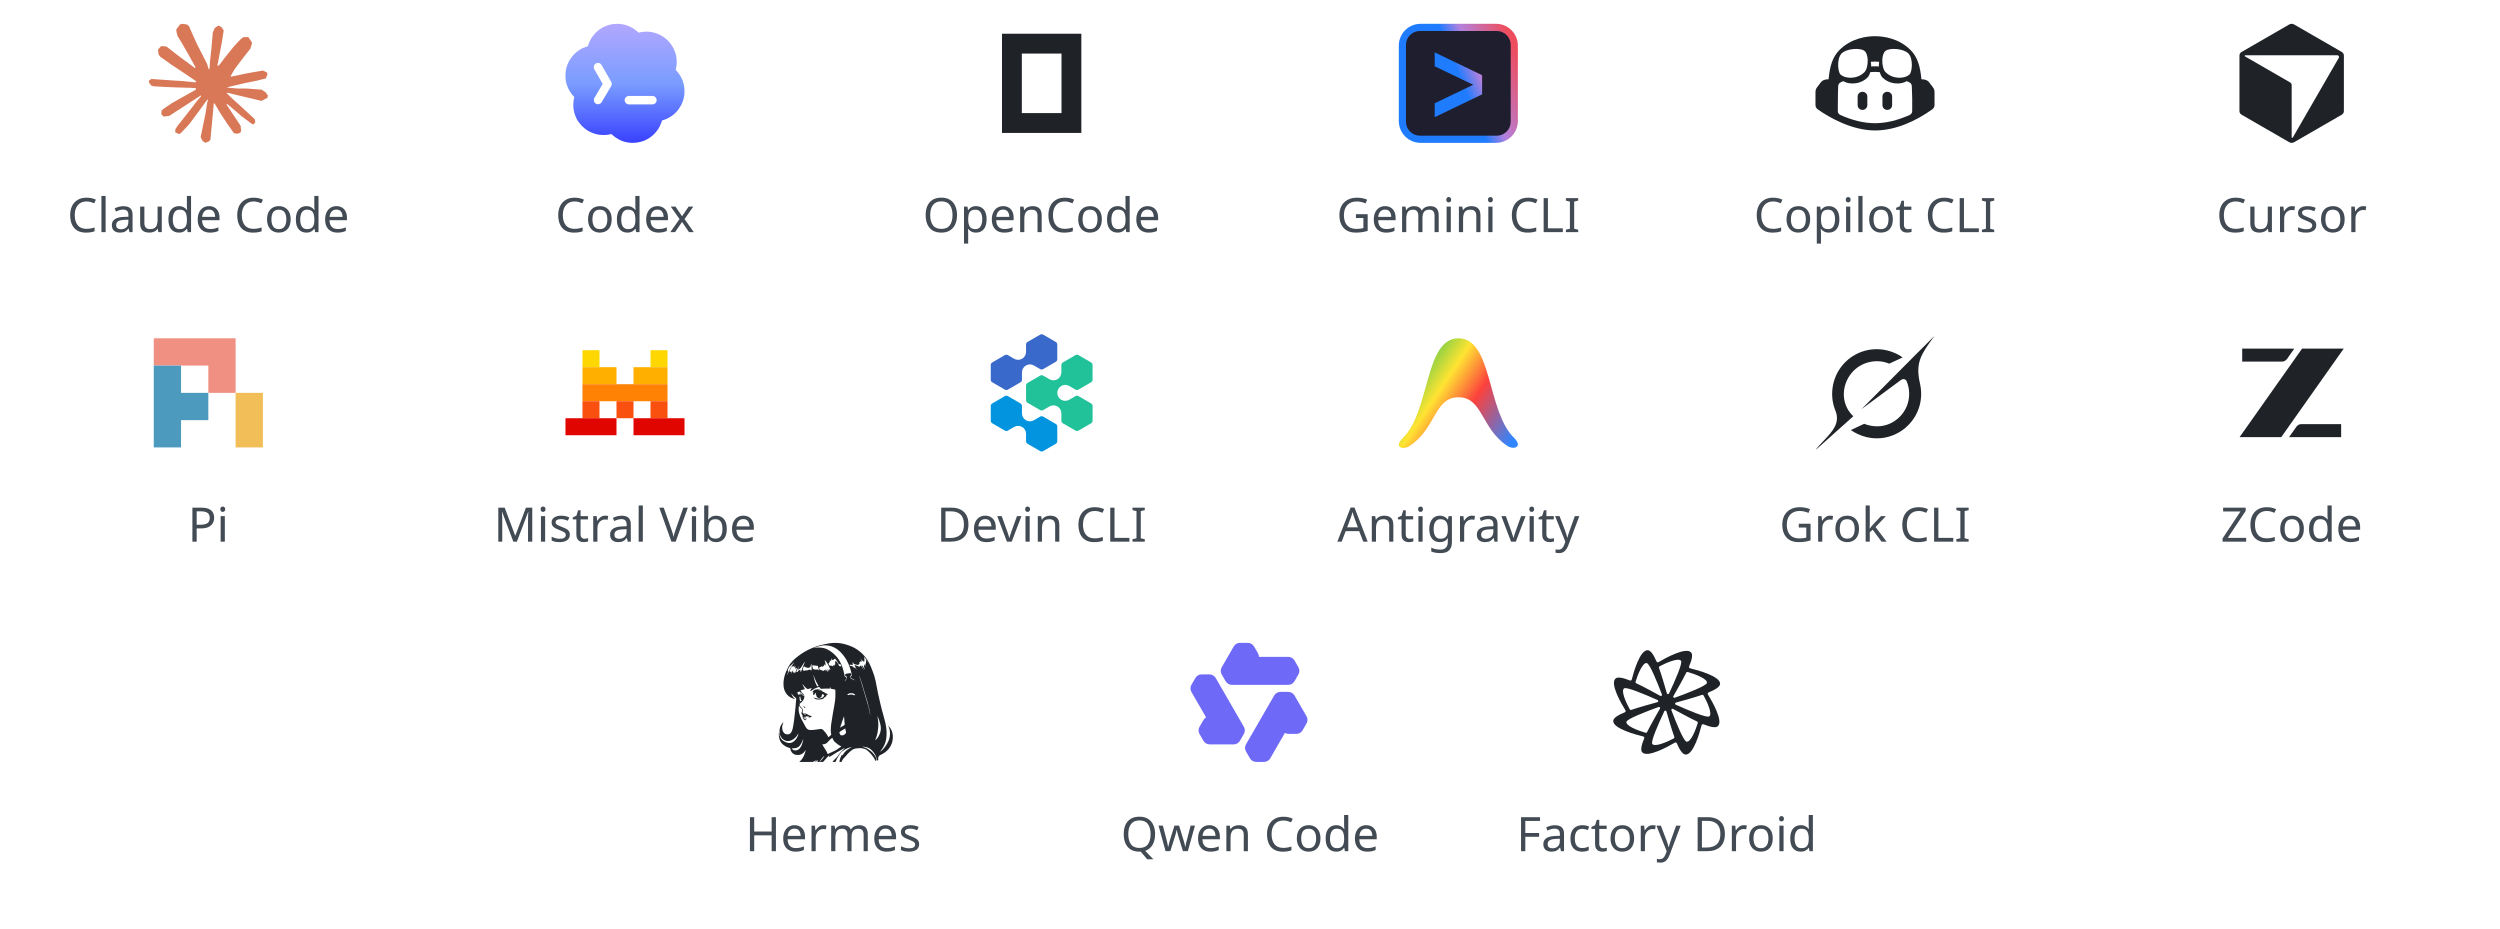
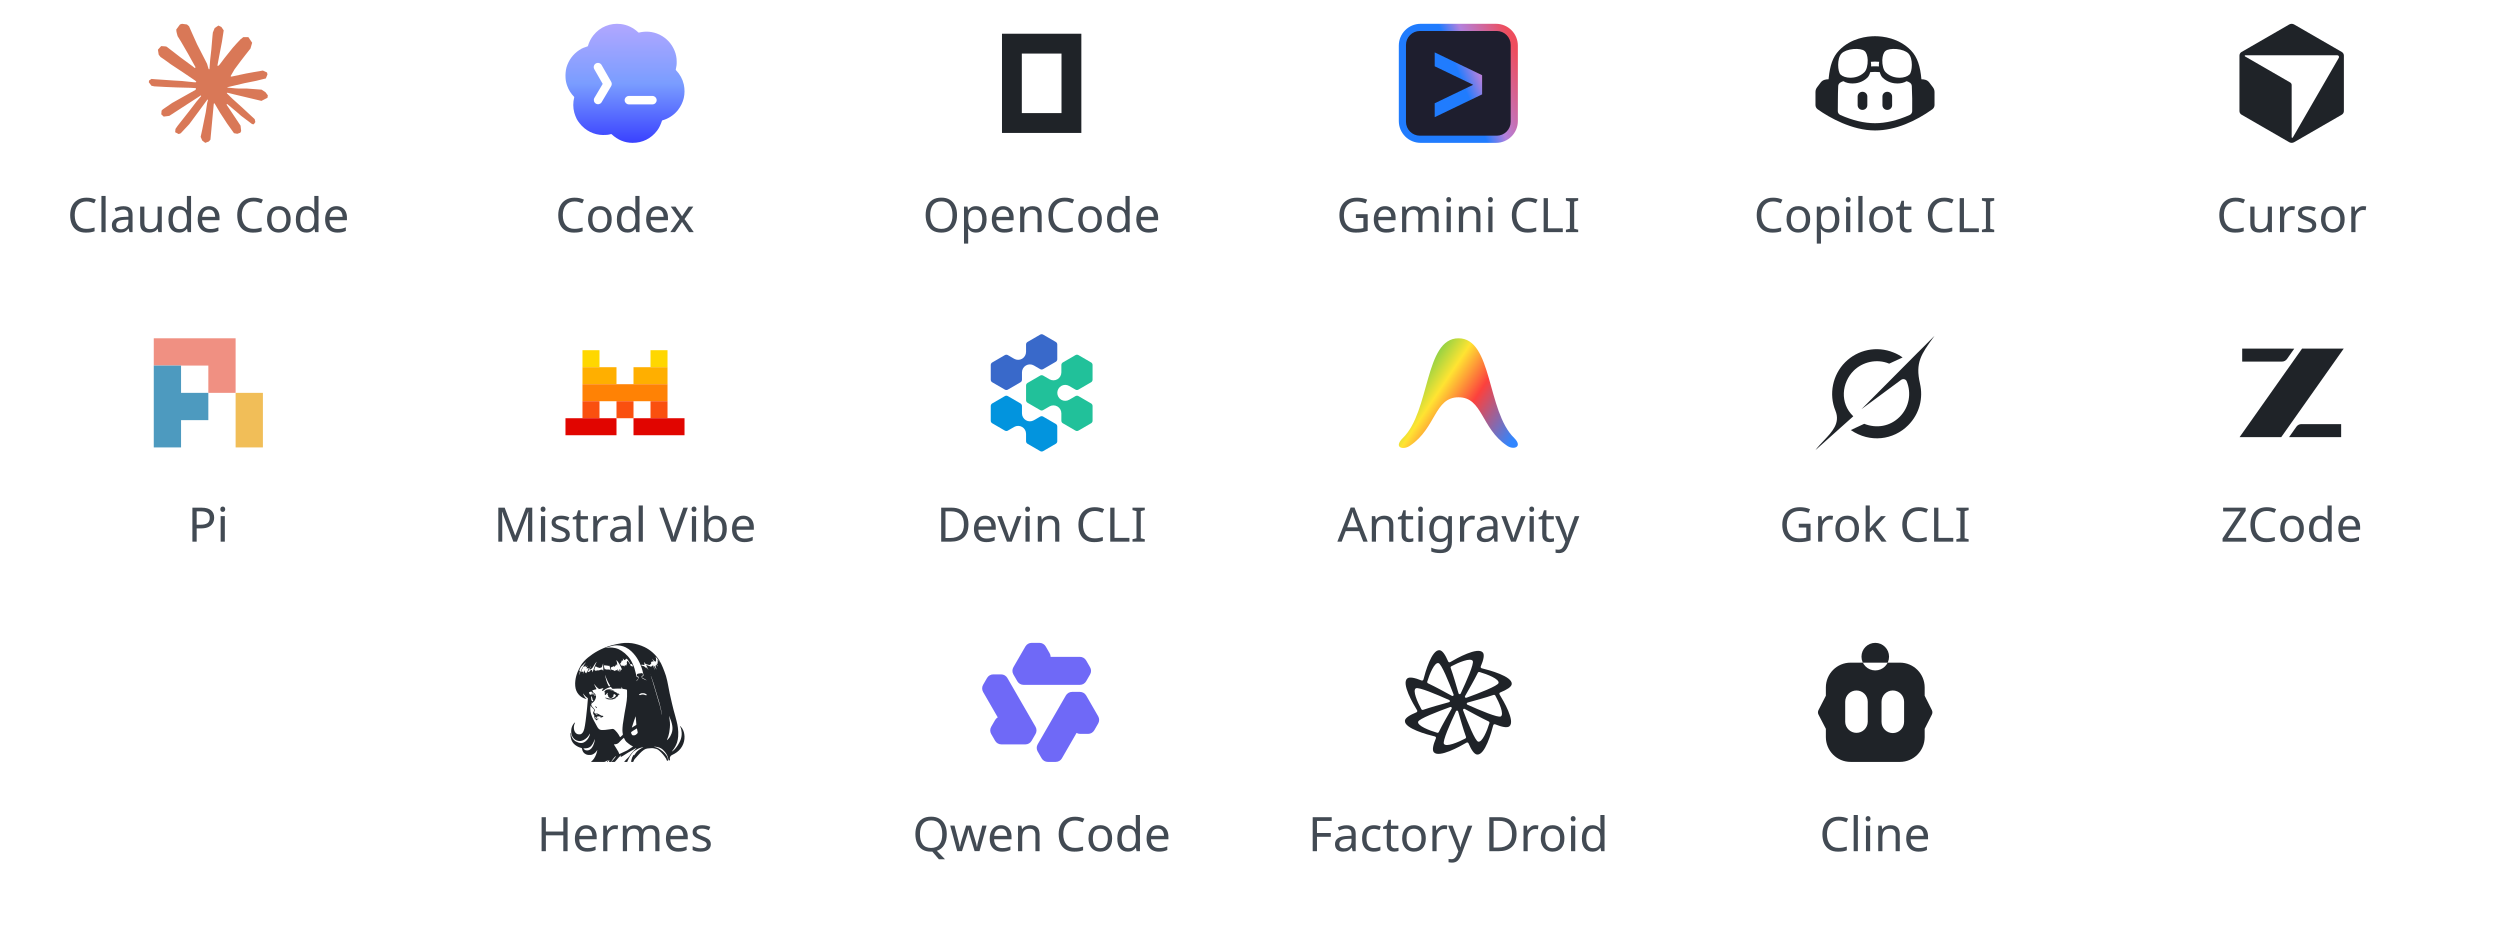
<svg xmlns="http://www.w3.org/2000/svg" width="840" height="312" viewBox="0 0 840 312" role="img">
  <defs>
    <linearGradient id="codex" gradientUnits="userSpaceOnUse" x1="12" x2="12" y1="0" y2="24">
      <stop stop-color="#B1A7FF" />
      <stop offset=".5" stop-color="#7A9DFF" />
      <stop offset="1" stop-color="#3941FF" />
    </linearGradient>
    <linearGradient id="gemini" gradientUnits="userSpaceOnUse" x1="24" x2="0" y1="6.587" y2="16.494">
      <stop stop-color="#EE4D5D" />
      <stop offset=".328" stop-color="#B381DD" />
      <stop offset=".476" stop-color="#207CFE" />
    </linearGradient>
    <linearGradient id="antigravity" gradientUnits="userSpaceOnUse" x1="0" x2="24" y1="4" y2="20">
      <stop stop-color="#00B95C" />
      <stop offset=".38" stop-color="#FFE432" />
      <stop offset=".62" stop-color="#FC413D" />
      <stop offset="1" stop-color="#3186FF" />
    </linearGradient>
  </defs>
  <g transform="translate(50 8) scale(1.66667)">
    <path d="M4.709 15.955l4.72-2.647.08-.23-.08-.128H9.2l-.79-.048-2.698-.073-2.339-.097-2.266-.122-.571-.121L0 11.784l.055-.352.48-.321.686.06 1.52.103 2.278.158 1.652.097 2.449.255h.389l.055-.157-.134-.098-.103-.097-2.358-1.596-2.552-1.688-1.336-.972-.724-.491-.364-.462-.158-1.008.656-.722.881.06.225.061.893.686 1.908 1.476 2.491 1.833.365.304.145-.103.019-.073-.164-.274-1.355-2.446-1.446-2.49-.644-1.032-.17-.619a2.97 2.97 0 01-.104-.729L6.283.134 6.696 0l.996.134.42.364.62 1.414 1.002 2.229 1.555 3.03.456.898.243.832.091.255h.158V9.01l.128-1.706.237-2.095.23-2.695.08-.76.376-.91.747-.492.584.28.48.685-.067.444-.286 1.851-.559 2.903-.364 1.942h.212l.243-.242.985-1.306 1.652-2.064.73-.82.85-.904.547-.431h1.033l.76 1.129-.34 1.166-1.064 1.347-.881 1.142-1.264 1.7-.79 1.36.073.11.188-.02 2.856-.606 1.543-.28 1.841-.315.833.388.091.395-.328.807-1.969.486-2.309.462-3.439.813-.042.03.049.061 1.549.146.662.036h1.622l3.02.225.79.522.474.638-.079.485-1.215.62-1.64-.389-3.829-.91-1.312-.329h-.182v.11l1.093 1.068 2.006 1.81 2.509 2.33.127.578-.322.455-.34-.049-2.205-1.657-.851-.747-1.926-1.62h-.128v.17l.444.649 2.345 3.521.122 1.08-.17.353-.608.213-.668-.122-1.374-1.925-1.415-2.167-1.143-1.943-.14.08-.674 7.254-.316.37-.729.28-.607-.461-.322-.747.322-1.476.389-1.924.315-1.53.286-1.9.17-.632-.012-.042-.14.018-1.434 1.967-2.18 2.945-1.726 1.845-.414.164-.717-.37.067-.662.401-.589 2.388-3.036 1.44-1.882.93-1.086-.006-.158h-.055L4.132 18.56l-1.13.146-.487-.456.061-.746.231-.243 1.908-1.312-.006.006z" fill="#D97857" fill-rule="evenodd" />
  </g>
  <text x="70" y="78" text-anchor="middle" fill="#424A53" font-family="-apple-system, BlinkMacSystemFont, 'Segoe UI', 'Noto Sans', Helvetica, Arial, sans-serif" font-size="16" font-weight="500">Claude Code</text>
  <g transform="translate(190 8) scale(1.66667)">
    <path d="M8.086.457a6.105 6.105 0 013.046-.415c1.333.153 2.521.72 3.564 1.7a.117.117 0 00.107.029c1.408-.346 2.762-.224 4.061.366l.063.03.154.076c1.357.703 2.33 1.77 2.918 3.198.278.679.418 1.388.421 2.126a5.655 5.655 0 01-.18 1.631.167.167 0 00.04.155 5.982 5.982 0 011.578 2.891c.385 1.901-.01 3.615-1.183 5.14l-.182.22a6.063 6.063 0 01-2.934 1.851.162.162 0 00-.108.102c-.255.736-.511 1.364-.987 1.992-1.199 1.582-2.962 2.462-4.948 2.451-1.583-.008-2.986-.587-4.21-1.736a.145.145 0 00-.14-.032c-.518.167-1.04.191-1.604.185a5.924 5.924 0 01-2.595-.622 6.058 6.058 0 01-2.146-1.781c-.203-.269-.404-.522-.551-.821a7.74 7.74 0 01-.495-1.283 6.11 6.11 0 01-.017-3.064.166.166 0 00.008-.074.115.115 0 00-.037-.064 5.958 5.958 0 01-1.38-2.202 5.196 5.196 0 01-.333-1.589 6.915 6.915 0 01.188-2.132c.45-1.484 1.309-2.648 2.577-3.493.282-.188.55-.334.802-.438.286-.12.573-.22.861-.304a.129.129 0 00.087-.087A6.016 6.016 0 015.635 2.31C6.315 1.464 7.132.846 8.086.457zm-.804 7.85a.848.848 0 00-1.473.842l1.694 2.965-1.688 2.848a.849.849 0 001.46.864l1.94-3.272a.849.849 0 00.007-.854l-1.94-3.393zm5.446 6.24a.849.849 0 000 1.695h4.848a.849.849 0 000-1.696h-4.848z" fill="url(#codex)" fill-rule="evenodd" />
  </g>
  <text x="210" y="78" text-anchor="middle" fill="#424A53" font-family="-apple-system, BlinkMacSystemFont, 'Segoe UI', 'Noto Sans', Helvetica, Arial, sans-serif" font-size="16" font-weight="500">Codex</text>
  <g transform="translate(330 8) scale(1.66667)">
    <path d="M16 6H8v12h8V6zm4 16H4V2h16v20z" fill="#1F2328" fill-rule="evenodd" />
  </g>
  <text x="350" y="78" text-anchor="middle" fill="#424A53" font-family="-apple-system, BlinkMacSystemFont, 'Segoe UI', 'Noto Sans', Helvetica, Arial, sans-serif" font-size="16" font-weight="500">OpenCode</text>
  <g transform="translate(470 8) scale(1.66667)">
    <path d="M0 4.391A4.391 4.391 0 014.391 0h15.217A4.391 4.391 0 0124 4.391v15.217A4.391 4.391 0 0119.608 24H4.391A4.391 4.391 0 010 19.608V4.391z" fill="url(#gemini)" fill-rule="evenodd" />
    <path d="M19.74 1.444a2.816 2.816 0 012.816 2.816v15.48a2.816 2.816 0 01-2.816 2.816H4.26a2.816 2.816 0 01-2.816-2.816V4.26A2.816 2.816 0 014.26 1.444h15.48zM7.236 8.564l7.752 3.728-7.752 3.727v2.802l9.557-4.596v-3.866L7.236 5.763v2.801z" fill="#1E1E2E" fill-rule="evenodd" />
  </g>
  <text x="490" y="78" text-anchor="middle" fill="#424A53" font-family="-apple-system, BlinkMacSystemFont, 'Segoe UI', 'Noto Sans', Helvetica, Arial, sans-serif" font-size="16" font-weight="500">Gemini CLI</text>
  <g transform="translate(610 8) scale(1.66667)">
    <path d="M19.245 5.364c1.322 1.36 1.877 3.216 2.11 5.817.622 0 1.2.135 1.592.654l.73.964c.21.278.323.61.323.955v2.62c0 .339-.173.669-.453.868C20.239 19.602 16.157 21.5 12 21.5c-4.6 0-9.205-2.583-11.547-4.258-.28-.2-.452-.53-.453-.868v-2.62c0-.345.113-.679.321-.956l.73-.963c.392-.517.974-.654 1.593-.654l.029-.297c.25-2.446.81-4.213 2.082-5.52 2.461-2.54 5.71-2.851 7.146-2.864h.198c1.436.013 4.685.323 7.146 2.864zm-7.244 4.328c-.284 0-.613.016-.962.05-.123.447-.305.85-.57 1.108-1.05 1.023-2.316 1.18-2.994 1.18-.638 0-1.306-.13-1.851-.464-.516.165-1.012.403-1.044.996a65.882 65.882 0 00-.063 2.884l-.002.48c-.002.563-.005 1.126-.013 1.69.002.326.204.63.51.765 2.482 1.102 4.83 1.657 6.99 1.657 2.156 0 4.504-.555 6.985-1.657a.854.854 0 00.51-.766c.03-1.682.006-3.372-.076-5.053-.031-.596-.528-.83-1.046-.996-.546.333-1.212.464-1.85.464-.677 0-1.942-.157-2.993-1.18-.266-.258-.447-.661-.57-1.108-.32-.032-.64-.049-.96-.05zm-2.525 4.013c.539 0 .976.426.976.95v1.753c0 .525-.437.95-.976.95a.964.964 0 01-.976-.95v-1.752c0-.525.437-.951.976-.951zm5 0c.539 0 .976.426.976.95v1.753c0 .525-.437.95-.976.95a.964.964 0 01-.976-.95v-1.752c0-.525.437-.951.976-.951zM7.635 5.087c-1.05.102-1.935.438-2.385.906-.975 1.037-.765 3.668-.21 4.224.405.394 1.17.657 1.995.657h.09c.649-.013 1.785-.176 2.73-1.11.435-.41.705-1.433.675-2.47-.03-.834-.27-1.52-.63-1.813-.39-.336-1.275-.482-2.265-.394zm6.465.394c-.36.292-.6.98-.63 1.813-.03 1.037.24 2.06.675 2.47.968.957 2.136 1.104 2.776 1.11h.044c.825 0 1.59-.263 1.995-.657.555-.556.765-3.187-.21-4.224-.45-.468-1.335-.804-2.385-.906-.99-.088-1.875.058-2.265.394zM12 7.615c-.24 0-.525.015-.84.044.03.16.045.336.06.526l-.001.159a2.94 2.94 0 01-.014.25c.225-.022.425-.027.612-.028h.366c.187 0 .387.006.612.028-.015-.146-.015-.277-.015-.409.015-.19.03-.365.06-.526a9.29 9.29 0 00-.84-.044z" fill="#1F2328" fill-rule="evenodd" />
  </g>
  <text x="630" y="78" text-anchor="middle" fill="#424A53" font-family="-apple-system, BlinkMacSystemFont, 'Segoe UI', 'Noto Sans', Helvetica, Arial, sans-serif" font-size="16" font-weight="500">Copilot CLI</text>
  <g transform="translate(750 8) scale(1.66667)">
    <path d="M22.106 5.68L12.5.135a.998.998 0 00-.998 0L1.893 5.68a.84.84 0 00-.419.726v11.186c0 .3.16.577.42.727l9.607 5.547a.999.999 0 00.998 0l9.608-5.547a.84.84 0 00.42-.727V6.407a.84.84 0 00-.42-.726zm-.603 1.176L12.228 22.92c-.063.108-.228.064-.228-.061V12.34a.59.59 0 00-.295-.51l-9.11-5.26c-.107-.062-.063-.228.062-.228h18.55c.264 0 .428.286.296.514z" fill="#1F2328" fill-rule="evenodd" />
  </g>
  <text x="770" y="78" text-anchor="middle" fill="#424A53" font-family="-apple-system, BlinkMacSystemFont, 'Segoe UI', 'Noto Sans', Helvetica, Arial, sans-serif" font-size="16" font-weight="500">Cursor</text>
  <g transform="translate(50 112) scale(1.66667)">
    <path d="M1 1h16.5v11H12V6.5H1z" fill="#F09082" fill-rule="evenodd" />
    <path d="M1 6.5h5.5V12H12v5.5H6.5V23H1z" fill="#4D9ABF" fill-rule="evenodd" />
    <path d="M17.5 12H23v11h-5.5z" fill="#F1BE58" fill-rule="evenodd" />
  </g>
  <text x="70" y="182" text-anchor="middle" fill="#424A53" font-family="-apple-system, BlinkMacSystemFont, 'Segoe UI', 'Noto Sans', Helvetica, Arial, sans-serif" font-size="16" font-weight="500">Pi</text>
  <g transform="translate(190 112) scale(1.66667)">
    <path d="M3.428 3.4h3.429v3.428H3.428V3.4zm13.714 0h3.43v3.428h-3.43V3.4z" fill="#FFD700" fill-rule="evenodd" />
    <path d="M3.428 6.828h6.857v3.429H3.429V6.828zm10.286 0h6.857v3.429h-6.857V6.828z" fill="#FFAF00" fill-rule="evenodd" />
    <path d="M3.428 10.258h17.144v3.428H3.428v-3.428z" fill="#FF8205" fill-rule="evenodd" />
    <path d="M3.428 13.686h3.429v3.428H3.428v-3.428zm6.858 0h3.429v3.428h-3.429v-3.428zm6.856 0h3.43v3.428h-3.43v-3.428z" fill="#FA500F" fill-rule="evenodd" />
    <path d="M0 17.114h10.286v3.429H0v-3.429zm13.714 0H24v3.429H13.714v-3.429z" fill="#E10500" fill-rule="evenodd" />
  </g>
  <text x="210" y="182" text-anchor="middle" fill="#424A53" font-family="-apple-system, BlinkMacSystemFont, 'Segoe UI', 'Noto Sans', Helvetica, Arial, sans-serif" font-size="16" font-weight="500">Mistral Vibe</text>
  <g transform="translate(330 112) scale(1.66667)">
    <path d="M2.033 9.867l2.554 1.483a.589.589 0 00.592 0l2.554-1.483.01-.008a.608.608 0 00.11-.084l.013-.015a.631.631 0 00.076-.1c.003-.005.008-.01.01-.016a.558.558 0 00.052-.125l.007-.028a.611.611 0 00.019-.14V7.868c0-.572.307-1.105.8-1.392a1.595 1.595 0 011.598 0l1.277.742a.54.54 0 00.129.053l.028.01c.044.01.088.015.133.016h.006l.013-.002a.587.587 0 00.27-.074l.011-.004 2.554-1.483a.596.596 0 00.297-.516V2.253a.595.595 0 00-.297-.516L12.293.257a.587.587 0 00-.591 0L9.148 1.737l-.01.01a.609.609 0 00-.109.083l-.014.015a.632.632 0 00-.076.1c-.003.005-.008.01-.01.016a.57.57 0 00-.052.124l-.007.028a.612.612 0 00-.018.14v1.483c0 .572-.307 1.105-.8 1.393a1.597 1.597 0 01-1.599 0l-1.276-.742a.603.603 0 00-.13-.053l-.028-.008a.658.658 0 00-.133-.018h-.02a.57.57 0 00-.269.074c-.003.002-.008.002-.012.005L2.033 5.872a.596.596 0 00-.297.515v2.966c0 .213.113.41.297.515z" fill="#3969CA" fill-rule="evenodd" />
    <path d="M15.943 10.607a1.596 1.596 0 011.599 0l1.276.74c.041.025.085.04.13.055l.028.008c.043.01.088.016.133.018h.005c.005 0 .01-.002.014-.003a.474.474 0 00.122-.016l.021-.005a.616.616 0 00.126-.052c.004-.002.009-.002.013-.005l2.554-1.482a.597.597 0 00.297-.516V6.383a.596.596 0 00-.297-.515l-2.552-1.483a.587.587 0 00-.592 0l-2.553 1.482-.011.008a.61.61 0 00-.108.084l-.014.016a.637.637 0 00-.076.1c-.003.005-.008.01-.01.016a.57.57 0 00-.052.124l-.007.029a.612.612 0 00-.018.14v1.482c0 .572-.307 1.105-.8 1.393a1.597 1.597 0 01-1.599 0l-1.276-.742a.584.584 0 00-.13-.053l-.028-.008a.62.62 0 00-.133-.018h-.02a.587.587 0 00-.269.074l-.012.004L9.15 10a.596.596 0 00-.296.516v2.966c0 .212.112.409.296.515l2.554 1.483s.008.002.012.005c.04.022.082.04.126.052l.02.004a.57.57 0 00.123.017l.014.002h.006c.054 0 .108-.01.16-.025a.587.587 0 00.13-.054l1.277-.741a1.597 1.597 0 012.398 1.392v1.482c0 .049.007.095.019.14l.007.028a.619.619 0 00.051.125c.004.006.008.01.01.016a.6.6 0 00.076.1l.014.015c.033.032.069.06.108.084.004.002.006.006.011.008l2.554 1.483a.59.59 0 00.593 0l2.554-1.483a.597.597 0 00.296-.516v-2.965a.595.595 0 00-.296-.516l-2.554-1.483s-.008-.002-.012-.005a.54.54 0 00-.126-.051c-.007-.003-.013-.003-.02-.005a.635.635 0 00-.125-.017h-.018a.557.557 0 00-.16.026.588.588 0 00-.13.053l-1.276.742a1.595 1.595 0 01-1.598 0 1.615 1.615 0 010-2.785l-.005-.001z" fill="#21C19A" fill-rule="evenodd" />
    <path d="M14.848 18.265l-2.554-1.482-.012-.005a.526.526 0 00-.126-.052c-.007-.002-.014-.002-.02-.005a.64.64 0 00-.124-.017h-.02a.56.56 0 00-.16.026.588.588 0 00-.13.053l-1.276.742a1.594 1.594 0 01-1.598 0c-.493-.286-.8-.82-.8-1.393V14.65a.563.563 0 00-.018-.14l-.008-.028a.604.604 0 00-.051-.124l-.01-.017a.603.603 0 00-.076-.1l-.014-.015a.596.596 0 00-.109-.084c-.003-.002-.005-.006-.01-.008L5.178 12.65a.587.587 0 00-.591 0l-2.554 1.483a.596.596 0 00-.297.516v2.965c0 .213.113.41.297.516l2.554 1.483.012.004a.618.618 0 00.267.074l.016.002h.007a.55.55 0 00.16-.026.584.584 0 00.129-.053l1.277-.742a1.597 1.597 0 012.398 1.393v1.482c0 .05.007.095.019.14l.007.028c.013.044.03.085.051.125l.01.016c.022.036.047.07.076.1l.014.015c.032.032.069.06.109.084l.01.008 2.554 1.483a.587.587 0 00.593 0l2.554-1.483a.596.596 0 00.296-.515v-2.966a.596.596 0 00-.296-.516h-.002z" fill="#0294DE" fill-rule="evenodd" />
  </g>
  <text x="350" y="182" text-anchor="middle" fill="#424A53" font-family="-apple-system, BlinkMacSystemFont, 'Segoe UI', 'Noto Sans', Helvetica, Arial, sans-serif" font-size="16" font-weight="500">Devin CLI</text>
  <g transform="translate(470 112) scale(1.66667)">
    <path d="M21.751 22.607c1.34 1.005 3.35.335 1.508-1.508C17.73 15.74 18.904 1 12.037 1 5.17 1 6.342 15.74.815 21.1c-2.01 2.009.167 2.511 1.507 1.506 5.192-3.517 4.857-9.714 9.715-9.714 4.857 0 4.522 6.197 9.714 9.715z" fill="url(#antigravity)" fill-rule="evenodd" />
  </g>
  <text x="490" y="182" text-anchor="middle" fill="#424A53" font-family="-apple-system, BlinkMacSystemFont, 'Segoe UI', 'Noto Sans', Helvetica, Arial, sans-serif" font-size="16" font-weight="500">Antigravity</text>
  <g transform="translate(610 112) scale(1.66667)">
    <path d="M9.27 15.29l7.978-5.897c.391-.29.95-.177 1.137.272.98 2.369.542 5.215-1.41 7.169-1.951 1.954-4.667 2.382-7.149 1.406l-2.711 1.257c3.889 2.661 8.611 2.003 11.562-.953 2.341-2.344 3.066-5.539 2.388-8.42l.006.007c-.983-4.232.242-5.924 2.75-9.383.06-.082.12-.164.179-.248l-3.301 3.305v-.01L9.267 15.292M7.623 16.723c-2.792-2.67-2.31-6.801.071-9.184 1.761-1.763 4.647-2.483 7.166-1.425l2.705-1.25a7.808 7.808 0 00-1.829-1A8.975 8.975 0 005.984 5.83c-2.533 2.536-3.33 6.436-1.962 9.764 1.022 2.487-.653 4.246-2.34 6.022-.599.63-1.199 1.259-1.682 1.925l7.62-6.815" fill="#1F2328" fill-rule="evenodd" />
  </g>
  <text x="630" y="182" text-anchor="middle" fill="#424A53" font-family="-apple-system, BlinkMacSystemFont, 'Segoe UI', 'Noto Sans', Helvetica, Arial, sans-serif" font-size="16" font-weight="500">Grok CLI</text>
  <g transform="translate(750 112) scale(1.66667)">
    <path d="M12.525 3.085L11.055 5.175C10.824 5.5 10.446 5.7 10.037 5.7H2.025V3.075C2.025 3.085 12.525 3.085 12.525 3.085ZM22.5 3.075L9.9 20.925H1.5L14.1 3.075H22.5ZM11.475 20.924L12.955 18.823C13.187 18.498 13.564 18.299 13.974 18.299H21.975V20.924H11.475Z" fill="#1F2328" fill-rule="evenodd" />
  </g>
  <text x="770" y="182" text-anchor="middle" fill="#424A53" font-family="-apple-system, BlinkMacSystemFont, 'Segoe UI', 'Noto Sans', Helvetica, Arial, sans-serif" font-size="16" font-weight="500">ZCode</text>
-   <g transform="translate(260 216) scale(1.66667)">
+   <g transform="translate(190 216) scale(1.66667)">
    <path d="M5.938 12.835c.127-.039.285.02.373.143.028.038.036.092.046.14.003.014-.02.033-.04.05-.124-.098-.24-.194-.354-.291-.011-.01-.016-.027-.025-.042zM8.396 9.412c.195-.032.39-.06.588-.05a.54.54 0 01.148.026c.202.071.402.147.601.224.028.01.05.036.075.055l-.013.027a9.203 9.203 0 01-.26-.089c-.115-.038-.213-.077-.315-.098-.25-.05-.25-.046-.292-.014l.574.144c.275.139.55.276.823.417.042.022.09.057.107.098.026.06.063.076.117.072.066-.006.132-.017.213-.027l-.04.086c.051.08.142.02.216.064-.074.13-.247.09-.334.199l.061.074-.12.087c0 .106-.038.168-.306.243l.026.085-.196.042.07.124h-.25l-.007.137c-.081-.01-.161-.018-.244-.027l-.053.123c-.027-.008-.052-.011-.073-.023-.067-.038-.128-.056-.195.006-.019.017-.063.014-.093.008-.026-.006-.05-.029-.07-.042-.11.095-.11.095-.208.003-.057.046-.12.074-.186.011-.063.027-.123-.02-.178-.014-.07.007-.097-.035-.133-.07l-.13.033c-.013-.236-.194-.19-.34-.203.005-.072.05-.092.095-.094a.474.474 0 01.159.022c.164.05.32.12.496.138.203.021.405.029.601-.015.265-.059.52-.149.707-.365.049-.056.083-.127.117-.195.019-.038.02-.084-.02-.116a1.397 1.397 0 00-.382-.217c.024.12-.031.182-.115.221 0 .014-.004.025 0 .03.08.115.084.16-.007.267a1.39 1.39 0 01-.218.211.477.477 0 01-.641-.05 1.36 1.36 0 01-.133-.152c-.078-.107-.076-.108-.033-.236-.165-.08-.128-.226-.104-.364.008-.05.028-.096.049-.163-.04.014-.067.017-.087.032a.897.897 0 00-.316.357c-.007.016-.01.034-.02.047-.012.015-.034.038-.045.035-.02-.006-.037-.027-.05-.045-.008-.012-.007-.032-.012-.057h-.126l.053-.172a14.82 14.82 0 00-.039-.049l.11-.284c-.06.026-.091.044-.124.051-.03.007-.064 0-.095 0 0-.031-.01-.07.004-.092.149-.22.305-.428.593-.476z" fill="#1F2328" fill-rule="evenodd" />
    <path d="M11.981.009c.226-.012.453-.011.679 0 .247.01.495.024.74.062.401.064.798.157 1.19.273.463.138.92.299 1.356.511a7.31 7.31 0 012.948 2.642c.292.469.536.963.739 1.479.219.556.446 1.11.623 1.683.204.654.329 1.326.458 1.997.097.504.182 1.01.29 1.511.156.722.329 1.44.494 2.16.186.812.4 1.615.63 2.415.102.355.193.713.282 1.072.11.436.202.876.254 1.323.031.278.066.557.073.837a7.56 7.56 0 01-.017.88c-.037.413-.1.818-.226 1.212a5.017 5.017 0 01-.915 1.649l-.13.156.018.023c.043-.023.088-.041.127-.068.2-.138.373-.307.531-.49.4-.46.721-.973.975-1.529a3.59 3.59 0 00.325-1.72c-.024-.424-.097-.834-.3-1.213-.013-.027-.015-.06-.03-.121.05.035.082.048.101.072.107.13.22.258.315.398.33.494.46 1.052.486 1.64a3.75 3.75 0 01-.47 1.97c-.36.655-.887 1.14-1.526 1.506-.193.111-.394.21-.595.308-.157.078-.248.211-.318.365a.522.522 0 00-.033.406.359.359 0 01.013.139c-.005.077-.077.155-.14.162-.054.006-.125-.043-.15-.116a1.206 1.206 0 01-.06-.233c-.04-.314-.155-.6-.308-.87a3.906 3.906 0 00-.73-.91 2.129 2.129 0 00-.897-.524 4.093 4.093 0 00-.692-.131c-.075-.008-.15-.04-.22.01.18.06.363.11.538.18.434.173.82.43 1.18.728.308.255.58.543.794.884.098.155.186.315.227.496.027.123.042.25.067.375.013.062-.002.109-.053.144-.047.033-.122.034-.163-.01a.455.455 0 01-.08-.14c-.03-.073-.038-.159-.078-.225a7.314 7.314 0 00-1.423-1.664c-.16-.137-.329-.26-.537-.323-.376-.114-.753-.203-1.15-.154-.213.025-.427.032-.64.053a1.6 1.6 0 00-.736.278 5.14 5.14 0 00-.834.72c-.329.342-.642.699-.955 1.055-.136.155-.264.319-.314.531a5.227 5.227 0 00-.012.051.096.096 0 01-.09.076h-.31c-.046 0-.082-.048-.072-.094.023-.108.045-.216.07-.324.075-.325.19-.635.368-.917.024-.039.04-.088.104-.08l.01.049.027.077c.28-.435.571-.834.996-1.135.283-.204.584-.378.89-.55a.196.196 0 00-.098-.002c-.162.043-.325.084-.485.134-.402.124-.764.33-1.11.566-.147.1-.298.193-.414.333a7.314 7.314 0 00-1.07 1.767.845.845 0 00-.04.12.075.075 0 01-.072.056h-.494c-.04 0-.062-.051-.036-.082.123-.14.246-.282.377-.415.275-.281.58-.532.777-.884.027-.048.063-.09.095-.135.238-.333.54-.607.818-.902.082-.086.175-.16.26-.24.029-.027.053-.057.079-.085l-.018-.025-.135.041c-.034.017-.07.031-.102.05-.248.144-.494.292-.743.433-.408.23-.825.439-1.209.711-.281.2-.591.358-.889.533-.02.012-.044.015-.08.028-.015-.135.143-.201.108-.336-.033.014-.064.02-.085.038-.111.096-.227.19-.328.296-.148.157-.284.325-.425.488-.125.143-.25.286-.373.431A.153.153 0 019.89 24H8.762a.316.316 0 00.016-.042c.028-.09.085-.172.083-.28-.091-.018-.162.001-.212.077a4.45 4.45 0 00-.136.215c-.01.016-.024.03-.042.03h-.093c-.019 0-.029-.022-.017-.037.071-.088.14-.178.209-.268.001-.002-.006-.012-.012-.024-.014.004-.03.006-.045.013-.176.09-.352.181-.527.274a.363.363 0 01-.168.042H5.202c-.026 0-.039-.036-.019-.053.21-.178.402-.374.558-.605.335-.496.538-1.047.667-1.629.004-.02-.003-.043-.006-.091-.037.048-.059.072-.076.1a1.943 1.943 0 01-.334.415c-.28.258-.59.448-.983.464-.297.012-.588 0-.865-.127-.46-.21-.722-.57-.794-1.072-.025-.17-.017-.171-.182-.219A3.513 3.513 0 011.97 20.6a2.286 2.286 0 01-.808-1.13 3.569 3.569 0 01-.16-1.245c.002-.034.016-.067.024-.1.032.023.046.043.05.066.033.153.059.308.096.46.086.355.257.664.516.92.258.256.571.419.91.532.358.118.717.138 1.07-.016a1.89 1.89 0 00.621-.452c.328-.348.533-.76.648-1.223.009-.034.005-.071.007-.11-.015.006-.026.006-.03.011-.031.05-.064.1-.093.152-.284.502-.679.887-1.196 1.135-.351.17-.718.255-1.11.159a1.607 1.607 0 01-.971-.64 2.006 2.006 0 01-.368-.924 2.903 2.903 0 01.02-.886c.05-.439.466-1.17.742-1.271-.02.063-.035.112-.053.16-.043.116-.097.227-.13.345a1.901 1.901 0 00-.05.82c.033.212.09.416.204.6.147.236.346.407.62.465.11.023.225.014.338.018a.576.576 0 00.386-.131c.164-.128.282-.292.366-.481.168-.375.24-.777.309-1.179.05-.296.093-.594.133-.893.039-.281.071-.563.104-.845.026-.232.048-.464.074-.696.024-.228.052-.455.076-.683.024-.227.047-.455.069-.683.013-.14.022-.28.034-.42l.037-.417c.022-.25.041-.5.065-.748.008-.082-.02-.132-.09-.177a2.46 2.46 0 01-.492-.418c-.1-.109-.188-.228-.282-.342-.035-.042-.056-.097-.116-.118a2.084 2.084 0 00.275.597c.06.092.131.176.196.265.063.086.182.115.234.226-.028.003-.046.01-.06.006a4.74 4.74 0 01-.22-.057 2.71 2.71 0 01-1.287-.819c-.435-.487-.656-1.076-.71-1.723a5.206 5.206 0 01.014-1.06c.072-.602.22-1.186.45-1.745.155-.376.338-.741.526-1.102.205-.393.466-.75.765-1.076.512-.559 1.104-1.024 1.726-1.448.717-.49 1.478-.898 2.277-1.233C8.244.828 8.767.632 9.31.494c.655-.166 1.31-.33 1.982-.415.229-.03.458-.058.688-.07zm-1.847 22.82c-.07.06-.147.111-.207.18-.238.27-.464.549-.668.869l-.044.108a.177.177 0 00.093-.057c.174-.19.351-.378.519-.574.104-.122.195-.255.288-.386.024-.034.03-.08.046-.12l-.027-.02zm1.65-3.695a5.51 5.51 0 00-.653.593l-.37.386a.963.963 0 01-.377.25 1.372 1.372 0 01-.467.09c-.044 0-.087.006-.151.012.028.058.043.097.064.131.15.242.301.482.45.724.136.22.276.438.399.666.068.125.105.267.156.404.077.027.14-.018.202-.048.29-.135.579-.274.867-.412.213-.101.437-.186.636-.31.347-.215.68-.455 1.018-.685.015-.01.026-.028.042-.046-.023-.019-.038-.037-.056-.044-.287-.111-.527-.3-.77-.482a5.319 5.319 0 01-.506-.42 1.757 1.757 0 01-.41-.653c-.019-.049-.045-.095-.075-.156zm-5.847.264c-.06.096-.097.194-.132.293a3.38 3.38 0 01-.555 1.01c-.2.25-.455.412-.762.493-.23.06-.464.076-.7.07-.048-.002-.097.002-.158.005.016.04.021.066.035.085.1.145.23.246.4.295.157.046.316.034.498.023.181-.037.343-.115.485-.234.238-.199.402-.454.536-.732.175-.363.264-.751.342-1.144.01-.053.008-.11.011-.164zm14.945-4.586c.008.029.016.057.027.107.024.155.051.31.072.464.03.219.067.437.078.657.017.344.027.689-.014 1.033-.037.315-.063.633-.116.946a6.153 6.153 0 01-.46 1.518c-.008.018-.01.039-.02.082.047-.03.077-.042.098-.064.085-.083.17-.167.248-.255.271-.305.458-.66.596-1.043.18-.498.228-1.011.145-1.531-.103-.65-.33-1.263-.597-1.881a9.055 9.055 0 00-.024-.055l-.033.022zM5.797 8.29a.26.26 0 00.018.153c.124.251.25.501.379.75.025.049.066.09.03.163-.284.06-.578.119-.88.255.059.038.097.06.132.087.042.032.112.058.09.12-.01.033-.075.048-.117.072.017.01.043.021.067.036.166.102.33.207.447.368.138.192.229.404.188.644-.079.469-.306.85-.69 1.132-.054.04-.106.083-.161.122a.243.243 0 00-.103.245.77.77 0 00.055.195c.083.196.22.35.375.492.083.076.159.164.222.257a.37.37 0 01.025.377c-.023.05-.05.099-.076.148-.03.06-.028.111.022.162.041.042.08.089.112.138.038.058.078.079.147.05a.486.486 0 01.333-.006c.16.046.302.126.444.21.13.077.264.149.4.219.067.035.14.05.219.026.071-.022.124.01.145.076.02.064-.003.108-.074.139-.07.03-.137.063-.209.088-.1.035-.201.073-.314.077-.013-.107.11-.088.127-.159-.206-.126-.643-.145-.801-.034.063.112.035.21-.096.313-.13-.1-.025-.202.002-.3a.209.209 0 00-.249.17c-.015.101.067.216.178.224.108.007.218-.005.326-.012.06-.005.12-.027.199 0-.103.123-.248.127-.357.19.002.05.07.086.019.131-.053.048-.095-.001-.132-.03-.08-.063-.16-.126-.231-.197a.474.474 0 01-.157-.311.52.52 0 00-.043-.172c-.032-.074-.032-.137.033-.19-.018-.03-.028-.053-.045-.072a1.222 1.222 0 01-.196-.369c-.053-.137-.046-.264.048-.381.024-.03.05-.06.064-.095a.664.664 0 00.047-.168c.017-.165-.064-.287-.182-.387-.186-.156-.36-.322-.46-.551-.005-.011-.024-.017-.037-.026-.011.017-.024.027-.025.038-.019.185-.045.37-.052.557-.014.377.058.743.162 1.104.118.41.289.798.488 1.173.267.502.537 1.002.812 1.5.055.098.13.189.208.27.198.202.452.272.724.273.202 0 .404-.006.605-.026.295-.03.59-.073.884-.113.183-.025.365-.057.548-.08.21-.026.38.073.522.21.16.156.305.327.447.5.22.265.397.56.554.867.05.098.07.1.147.03.13-.121.26-.242.394-.36.067-.059.088-.12.067-.213a3.535 3.535 0 01-.085-.796c.002-.157.006-.314.018-.471.015-.224.03-.45.06-.672a59.114 59.114 0 01.362-2.298c.087-.493.182-.984.268-1.477.06-.347.118-.694.162-1.043.034-.273.055-.55.063-.825.011-.332.003-.665.002-.998 0-.077.004-.155-.01-.23-.028-.142-.01-.155-.162-.19a5.826 5.826 0 00-.607-.107c-.146-.018-.207-.053-.221-.19-.006-.049-.025-.098-.041-.146-.009-.025-.024-.048-.046-.09l-.025.264c-.009.096-.029.116-.127.115-.055 0-.11-.008-.164-.008-.476 0-.952-.008-1.426.032-.095.008-.173-.015-.226-.103-.04-.066-.088-.126-.134-.186-.063-.084-.086-.093-.182-.06-.195.068-.388.138-.582.21a2.71 2.71 0 00-.675.394.986.986 0 01-.323.168c-.033.01-.07.008-.127.013.02-.066.024-.114.047-.15.064-.105.135-.205.205-.306.023-.033.049-.063.073-.095l-.015-.023-.201.037c-.146.04-.296.07-.437.122-.148.053-.266.023-.386-.072a3.623 3.623 0 01-.733-.786l-.093-.132zm8.592 8.963l-.147.09c-.22.134-.44.266-.659.402-.093.058-.184.12-.27.188-.085.07-.124.161-.072.272.047.1.093.2.147.294.047.08.124.138.213.147.11.01.228.012.336-.012.217-.05.372-.205.528-.357a.291.291 0 00.087-.308c-.046-.18-.079-.365-.118-.547-.011-.052-.027-.103-.045-.169zm-.257-2.409c-.12.291-.205.597-.325.91-.151.433-.294.87-.435 1.323.036-.01.054-.01.067-.018.261-.16.522-.324.785-.484.054-.033.071-.078.065-.138-.012-.13-.024-.262-.034-.393l-.068-.886c-.008-.103-.02-.206-.029-.31-.009 0-.017-.002-.026-.004zm3.081-8.13l.099.285c.08.231.159.463.24.714l.58 1.952c.187.63.372 1.262.558 1.893.114.382.235.762.343 1.146.072.257.126.519.186.799.044.206.087.413.127.64.034.106.023.226.077.325l.025-.006-.068-.362c-.038-.206-.077-.412-.113-.638-.015-.07-.029-.141-.046-.211-.095-.396-.177-.796-.29-1.187-.196-.685-.413-1.364-.618-2.046-.165-.549-.322-1.1-.488-1.648-.069-.227-.15-.45-.226-.695l-.117-.336c-.037-.107-.075-.216-.115-.322-.04-.106-.084-.21-.127-.314a7.558 7.558 0 01-.027.01zM6.225 14.304c-.063-.001-.115.014-.134.083a.35.35 0 00.41.012 4.533 4.533 0 00-.276-.095zM5.23 11.98c-.026-.027-.057-.048-.075.002-.012.032-.007.07-.01.113.082-.037.082-.037.085-.115zm.062-1.189a.135.135 0 00-.088.056.197.197 0 00-.025.11c.005.152.01.306.026.457a.751.751 0 00.066.218c.061.136.157.167.288.101.055-.027.06-.054.025-.11a4.52 4.52 0 01-.129-.211c-.015-.068-.066-.131-.033-.207.04-.09-.076-.116-.074-.19V10.874c-.003-.038-.006-.087-.056-.083zm-.017-.968a.867.867 0 00-.467.127c-.076.045-.084.07-.05.158.034.087.07.173.115.254.064.117.09.125.21.077a.657.657 0 01.336-.053c.202.022.357.136.504.264l.092.077c.007-.006.014-.013.022-.018-.019-.105-.035-.226-.149-.264-.157-.053-.324-.075-.508-.117l-.24-.005c.24-.169.452-.044.687.009-.063-.115-.153-.147-.23-.193-.082-.05-.17-.092-.25-.144-.06-.037-.12-.08-.072-.172zm10.233.325c-.23-.01-.427.08-.608.211-.034.026-.06.065-.105.117.087.026.15.046.232.065.044-.015.088-.03.13-.046.306-.114.61-.115.904.031.126.063.237.04.366-.005-.02-.031-.03-.054-.045-.071a.986.986 0 00-.448-.273c-.14-.044-.284-.024-.426-.03zM7.99 6.483a.308.308 0 00.002.133c.08.321.156.643.242.962.104.387.27.75.456 1.103.02.037.061.08.098.087a.404.404 0 00.253-.051l-.472-.84c-.23-.448-.405-.92-.579-1.394zM10.397.497c-.2-.008-.405.004-.603.034-.236.035-.47.087-.7.152-.287.08-.569.18-.852.273-.04.013-.074.038-.11.058.028.014.05.018.07.014.287-.068.58-.085.873-.09.134-.002.269.009.402.025.19.024.382.048.57.09.456.104.874.3 1.265.556.464.306.888.66 1.257 1.078.205.232.395.475.56.739.17.274.315.561.449.856.273.601.456 1.232.6 1.876.04.173.07.348.1.524.017.104.065.167.17.19.122.028.2.105.22.251-.003.102-.06.174-.129.24a1.065 1.065 0 00-.268.358.164.164 0 00.083-.039c.08-.086.162-.172.235-.265a.56.56 0 00.13-.333c.009-.05.022-.1.024-.15.007-.124-.017-.15-.143-.168-.025-.004-.049-.014-.073-.015-.082-.007-.125-.063-.137-.131-.033-.198-.004-.355.247-.408.086-.018.174-.03.26-.042.158-.023.315-.053.473-.067.14-.012.19.033.226.167.008.029.018.057.021.087.019.179-.008.225-.141.288-.027.013-.055.024-.078.042a.148.148 0 00-.051.067c-.039.144.073.382.206.445l.673.32c.023.011.05.015.075.023l.018-.026c-.015-.008-.032-.013-.044-.024a2.27 2.27 0 00-.544-.32 4.898 4.898 0 00-.173-.075.203.203 0 01-.126-.191c-.003-.085.045-.154.128-.187l.059-.025c.099-.044.118-.076.112-.187a.384.384 0 00-.008-.063c-.067-.294-.123-.59-.205-.88a9.478 9.478 0 00-.826-2.036 7.465 7.465 0 00-1.39-1.805 4.536 4.536 0 00-1.177-.824 3.656 3.656 0 00-1.016-.328 6.155 6.155 0 00-.712-.074zm6.719 5.955c.01.014.018.028.038.034l-.022-.044-.016.01zM4.103 3.917a.062.062 0 01-.03.012.455.455 0 01-.04.039c-.01.01-.02.02-.045.04l-.363.354c-.088.085-.17.178-.266.253-.284.22-.425.53-.544.855a.132.132 0 00-.007.071c.013.055.033.108.052.168l.074.026c-.017.056-.03.105-.047.152-.058.164-.118.327-.175.491-.005.015.008.036.019.077.08-.175.158-.33.225-.489.228-.544.484-1.074.819-1.561.09-.133.182-.266.283-.401.004-.006.007-.013.022-.03.001-.016.003-.032.015-.04l.008-.017zm12.976 2.408a.023.023 0 01.009.019.073.073 0 00-.006.01.188.188 0 00.007.02l.018.022c.002-.007.007-.016.005-.021-.003-.01-.012-.018-.02-.038a1.331 1.331 0 01-.013-.012zM4.199 4.48c-.003.004-.008.008-.027.014-.005.013-.011.025-.031.047a2.085 2.085 0 01-.124.167c-.048.07-.116.055-.181.041-.134-.028-.228.016-.287.143-.089.187-.187.37-.273.56-.049.108-.11.216-.118.36.081.003.154.007.228.008h.228a2.563 2.563 0 01-.079.264c-.01.052-.022.103-.033.155l.02.004c.018-.046.037-.092.067-.153.066-.142.13-.285.2-.426.02-.04.034-.1.116-.092 0 .043.004.084 0 .124-.005.045-.017.09-.028.143.141.043.086.174.115.269.102-.022.104-.195.248-.144v.205l.017.002.439-1.059c-.13 0-.246-.02-.358.033-.024.011-.058-.001-.108-.004.075-.15.139-.278.211-.417a.128.128 0 01.025-.036c0-.015-.001-.03.008-.038l.006-.02c-.005.006-.01.011-.028.017-.004.012-.009.024-.026.045a.085.085 0 01-.032.033c-.123.157-.09.164-.258.106-.079-.027-.078-.028-.047-.144.028-.046.056-.093.098-.15 0-.016-.001-.032.007-.042L4.2 4.48zm2.073-.67c-.003.006-.007.011-.027.016-.094.125-.194.246-.28.377-.155.238-.301.481-.451.723-.14.224-.345.368-.575.481-.017.008-.04.006-.079.011.012-.059.016-.109.033-.153a6.076 6.076 0 01.229-.518l-.007-.02a.138.138 0 01-.035.025c-.028.05-.055.1-.093.164-.26.424-.443.817-.442.95.024.004.048.011.073.013.177.013.188.007.26-.165.03-.07.077-.12.147-.15l.175-.07c.044-.018.085-.057.146-.032.003.05-.01.11.014.145.042.062.044.125.047.193.002.049.017.098.026.147.029-.034.039-.065.05-.097.142-.39.277-.782.428-1.17.1-.256.22-.504.33-.756.013-.03.013-.067.03-.092V3.81zm3.987-.34c0 .045.01.084.021.123.042.16.094.318.124.48.024.133.023.27.028.406 0 .033-.019.067-.032.11-.094-.058-.047-.158-.106-.215h-.125c-.015.072-.01.152-.046.2-.066.085-.155.154-.236.227-.043.038-.078.018-.103-.025l-.046-.087c-.065.035-.117.069-.172.093-.116.051-.235.095-.35.147-.085.038-.09.053-.07.147.014.075.034.148.047.223.013.072.05.109.123.124.233.05.462.115.657.265.058-.102.058-.102.168-.151.03-.014.06-.03.092-.042.08-.03.115-.017.15.06.023.048.041.098.066.158.06-.14-.042-.267.017-.416.157.18.24.39.375.567a.235.235 0 00.022-.098c.002-.124 0-.247.002-.371 0-.034.013-.067.02-.1l.032-.003c.11.155.13.354.226.52a3.036 3.036 0 00-.01-.392c-.004-.045 0-.074.05-.088.08.036.116.14.215.158-.03-.275-.423-1.137-.798-1.635-.114-.127-.2-.28-.34-.386zm-2.667.696c-.019.034-.03.05-.037.067-.061.185-.125.37-.18.556-.031.105-.087.169-.195.19-.09.019-.178.052-.268.073-.038.009-.089.015-.118-.003-.024-.016-.025-.069-.036-.106-.064.076-.082.087-.17.047-.133-.062-.262-.135-.393-.201-.048-.025-.093-.063-.17-.03-.043.12-.091.25-.137.382-.099.28-.087.242.095.453.046.048.102.03.154.023.054-.009.106-.03.16-.036.13-.013.26-.08.367-.015.204-.064.387-.122.571-.178.05-.015.089.005.114.054.022.042.034.093.082.121.038-.056-.013-.128.063-.178l.14.241-.042-1.46zm.278.358c-.096-.01-.107.01-.11.108-.002.038-.003.078.002.115.03.2.099.386.174.57.002.006.012.01.022.015l.078-.05c.052.036.081.088.153.088.205-.002.41.014.616.012.099-.001.158.042.205.12.018.03.024.077.088.066l-.08-.394c-.05-.195-.085-.395-.172-.589-.057.057-.114.068-.18.046a.72.72 0 00-.135-.028c-.22-.028-.44-.059-.66-.08zm10.254-1.727c.089.163.155.316.139.491-.016.168.026.342-.044.516-.047-.033-.088-.082-.112-.075-.117.035-.164-.057-.227-.115a4.772 4.772 0 01-.286-.29l-.104-.113a4.856 4.856 0 01-.023.019c.035.046.07.093.11.156.04.064.084.127.122.193.034.058.065.118.031.205-.082-.01-.164-.019-.246-.032-.06-.01-.101 0-.124.07-.031.098-.037.096-.15.09.02.042.036.08.057.116.041.074.03.138-.03.196-.06.06-.118.122-.178.181a.175.175 0 01-.185.046c-.222-.061-.447-.113-.67-.174-.032-.009-.063-.04-.086-.068-.03-.04-.052-.087-.08-.13-.044-.07-.09-.138-.136-.207a.18.18 0 00-.014.105c.012.127.03.253.035.38.005.1-.024.12-.121.104-.104-.017-.206-.04-.31-.058-.064-.012-.131-.028-.202.03l.081.208c.09 0 .166-.01.237.002a.819.819 0 01.458.251c.078.083.154.168.241.26l.018-.005c-.004-.006-.008-.013-.01-.04.014-.056-.062-.118.018-.178.031.03.064.057.088.09.058.078.111.159.169.257l.089.141.024-.013a2093.819 2093.819 0 01-.427-.934c.055.007.083.007.108.016.193.07.385.142.577.216.074.028.147.06.219.094.062.028.112.018.157-.033.05-.056.102-.112.154-.167.05-.051.095-.046.132.014.016.025.026.053.04.08.071.138.143.277.217.433l.159.308.025-.011c-.044-.106-.07-.218-.138-.334-.057-.182-.168-.346-.206-.545.136.034.362.326.567.732l.057.074.018-.011a1.563 1.563 0 01-.052-.127c-.046-.145-.097-.29-.136-.436-.022-.083-.036-.173.022-.26l.109.058-.026-.207.027-.016c.022.02.05.036.065.06.073.108.143.22.215.33.01.016.029.029.043.043-.036-.217-.2-.38-.229-.626l.155.112c.014-.166.012-.319.042-.465.032-.158-.023-.297-.063-.445.024.004.036.006.055.025.092.124.183.249.277.371.02.027.05.047.069.087l.04.063.019-.015a.293.293 0 01-.053-.082 27.922 27.922 0 01-.332-.49c-.221-.311-.363-.467-.485-.521zm-6.57.327c-.003.161.092.275.069.415l-.368.087c.09.139.032.237-.052.331-.05.057-.092.122-.143.178-.037.04-.046.078-.018.126l.16.275c.029.048.072.066.128.064.076-.003.152 0 .228-.001.116-.003.216.022.275.137.006.014.02.024.044.052.004-.059-.003-.098.01-.13.016-.04.04-.099.072-.108.084-.023.173-.024.26-.03.013-.001.027.018.04.029l.071.065c.019-.11-.082-.198-.024-.31l.126.04c-.026-.123-.07-.245-.071-.366 0-.123.051-.243.115-.36.107.062.16.156.234.253.183.265.36.533.494.834.165-.078.27.068.407.088-.003-.106-.133-.441-.197-.492a.142.142 0 00-.102-.028c-.06.011-.119.039-.191.063-.025-.039-.056-.078-.077-.122a3.936 3.936 0 00-.473-.783c-.076-.094-.16-.182-.228-.26l-.391.285c-.049.035-.094.03-.132-.017l-.169-.207c-.025-.03-.053-.059-.097-.108z" fill="#1F2328" fill-rule="evenodd" />
  </g>
-   <text x="280" y="286" text-anchor="middle" fill="#424A53" font-family="-apple-system, BlinkMacSystemFont, 'Segoe UI', 'Noto Sans', Helvetica, Arial, sans-serif" font-size="16" font-weight="500">Hermes</text>
-   <g transform="translate(400 216) scale(1.66667)">
+   <text x="210" y="286" text-anchor="middle" fill="#424A53" font-family="-apple-system, BlinkMacSystemFont, 'Segoe UI', 'Noto Sans', Helvetica, Arial, sans-serif" font-size="16" font-weight="500">Hermes</text>
+   <g transform="translate(330 216) scale(1.66667)">
    <path d="M19.713 2.825h-5.907c0-.251-.066-.503-.196-.728L12.819.728A1.46 1.46 0 0 0 11.559 0h-1.58c-.52 0-1 .275-1.26.728l-2.42 4.19a1.45 1.45 0 0 0 0 1.453l.791 1.37c.26.448.74.727 1.26.727h11.36c.52 0 1-.275 1.26-.728l.79-1.37a1.45 1.45 0 0 0 0-1.451l-.79-1.37a1.46 1.46 0 0 0-1.26-.728zM.195 9.905l2.951 5.115a1.46 1.46 0 0 0-.531.531l-.791 1.37a1.45 1.45 0 0 0 0 1.452l.79 1.37c.26.448.74.727 1.26.727h4.84c.52 0 1-.275 1.26-.728l.79-1.37a1.45 1.45 0 0 0 0-1.451L5.086 7.083a1.46 1.46 0 0 0-1.26-.728h-1.58c-.52 0-1 .276-1.26.728l-.79 1.37a1.45 1.45 0 0 0 0 1.452m15.888 13.367 2.951-5.115c.217.125.469.196.728.196h1.582c.52 0 1-.275 1.26-.728l.79-1.37a1.45 1.45 0 0 0 0-1.451l-2.42-4.191a1.46 1.46 0 0 0-1.259-.728h-1.582c-.52 0-1 .276-1.259.728l-5.678 9.838a1.45 1.45 0 0 0 0 1.452l.79 1.37c.26.448.74.727 1.26.727h1.582c.52 0 1-.275 1.26-.728z" fill="#6F69F7" fill-rule="evenodd" />
  </g>
-   <text x="420" y="286" text-anchor="middle" fill="#424A53" font-family="-apple-system, BlinkMacSystemFont, 'Segoe UI', 'Noto Sans', Helvetica, Arial, sans-serif" font-size="16" font-weight="500">Qwen Code</text>
-   <g transform="translate(540 216) scale(1.66667)">
+   <text x="350" y="286" text-anchor="middle" fill="#424A53" font-family="-apple-system, BlinkMacSystemFont, 'Segoe UI', 'Noto Sans', Helvetica, Arial, sans-serif" font-size="16" font-weight="500">Qwen Code</text>
+   <g transform="translate(470 216) scale(1.66667)">
    <path d="M16.723 5.129C16.683 5.119 16.645 5.101 16.612 5.075C16.58 5.05 16.553 5.018 16.534 4.981C16.515 4.945 16.505 4.905 16.503 4.864C16.502 4.823 16.509 4.783 16.525 4.745C17.079 3.43 17.323 2.377 16.929 1.936C15.885 0.767 11.7 3.092 10.365 3.879C10.329 3.9 10.289 3.914 10.248 3.918C10.207 3.923 10.165 3.918 10.125 3.906C10.086 3.893 10.049 3.872 10.019 3.844C9.988 3.816 9.964 3.783 9.948 3.745C9.387 2.432 8.797 1.519 8.2 1.48C6.615 1.374 5.338 5.909 4.965 7.386C4.955 7.426 4.936 7.463 4.91 7.495C4.884 7.527 4.851 7.553 4.814 7.571C4.777 7.59 4.736 7.6 4.694 7.601C4.652 7.603 4.611 7.596 4.572 7.58C3.226 7.039 2.148 6.801 1.697 7.186C0.5 8.205 2.88 12.293 3.686 13.597C3.707 13.632 3.721 13.671 3.725 13.711C3.73 13.752 3.726 13.793 3.713 13.831C3.7 13.87 3.678 13.906 3.65 13.935C3.621 13.965 3.587 13.989 3.548 14.004C2.205 14.552 1.27 15.128 1.229 15.712C1.121 17.259 5.763 18.507 7.277 18.872C7.317 18.882 7.355 18.9 7.387 18.925C7.42 18.951 7.447 18.983 7.465 19.019C7.484 19.056 7.495 19.095 7.496 19.136C7.498 19.177 7.49 19.217 7.474 19.255C6.921 20.57 6.677 21.623 7.071 22.064C8.114 23.233 12.3 20.908 13.635 20.121C13.67 20.1 13.711 20.087 13.752 20.082C13.793 20.078 13.835 20.082 13.875 20.095C13.915 20.107 13.951 20.128 13.981 20.156C14.012 20.184 14.036 20.218 14.052 20.255C14.613 21.568 15.202 22.481 15.8 22.521C17.385 22.626 18.662 18.092 19.035 16.613C19.045 16.574 19.064 16.537 19.09 16.505C19.116 16.473 19.149 16.447 19.186 16.429C19.223 16.411 19.264 16.4 19.306 16.399C19.348 16.398 19.389 16.405 19.428 16.421C20.774 16.961 21.852 17.199 22.303 16.815C23.5 15.795 21.12 11.707 20.314 10.403C20.292 10.368 20.279 10.329 20.274 10.289C20.27 10.248 20.274 10.207 20.287 10.169C20.3 10.13 20.322 10.095 20.35 10.065C20.378 10.035 20.413 10.011 20.452 9.996C21.795 9.448 22.73 8.872 22.771 8.288C22.879 6.741 18.236 5.493 16.723 5.129ZM14.906 3.645C15.21 4.178 13.641 7.731 12.474 10.216C12.454 10.257 12.422 10.292 12.382 10.315C12.342 10.338 12.295 10.349 12.248 10.346C12.201 10.342 12.157 10.325 12.121 10.296C12.084 10.267 12.058 10.228 12.045 10.184C11.574 8.568 11.035 6.67 10.459 5.059C10.436 4.995 10.437 4.926 10.462 4.864C10.486 4.801 10.533 4.749 10.593 4.717C12.033 3.949 14.496 2.93 14.906 3.645ZM8.006 4.085C8.607 4.251 10.07 7.847 11.043 10.411C11.059 10.453 11.062 10.5 11.05 10.544C11.038 10.589 11.013 10.628 10.978 10.658C10.942 10.688 10.898 10.706 10.852 10.711C10.805 10.716 10.758 10.706 10.717 10.684C9.213 9.869 7.459 8.897 5.885 8.156C5.823 8.127 5.774 8.077 5.746 8.016C5.719 7.955 5.714 7.886 5.733 7.822C6.197 6.286 7.199 3.861 8.006 4.085ZM3.446 9.161C3.992 8.864 7.629 10.396 10.173 11.536C10.215 11.555 10.251 11.587 10.275 11.626C10.299 11.665 10.309 11.711 10.306 11.757C10.302 11.802 10.285 11.846 10.255 11.881C10.225 11.916 10.185 11.942 10.14 11.955C8.487 12.415 6.543 12.942 4.893 13.505C4.828 13.527 4.758 13.525 4.694 13.501C4.63 13.477 4.577 13.432 4.544 13.373C3.759 11.967 2.713 9.561 3.446 9.161ZM3.896 15.9C4.067 15.313 7.749 13.884 10.373 12.934C10.417 12.918 10.464 12.915 10.51 12.927C10.555 12.938 10.596 12.963 10.626 12.998C10.656 13.032 10.675 13.075 10.68 13.121C10.685 13.166 10.675 13.212 10.653 13.252C9.817 14.721 8.823 16.434 8.064 17.972C8.034 18.032 7.983 18.08 7.921 18.107C7.858 18.135 7.787 18.139 7.722 18.12C6.149 17.67 3.667 16.688 3.896 15.9ZM9.093 20.354C8.788 19.821 10.358 16.268 11.525 13.784C11.545 13.742 11.577 13.707 11.617 13.684C11.658 13.661 11.704 13.65 11.751 13.654C11.798 13.657 11.842 13.675 11.878 13.704C11.915 13.732 11.941 13.771 11.954 13.815C12.425 15.431 12.964 17.329 13.541 18.941C13.563 19.004 13.562 19.073 13.537 19.136C13.512 19.198 13.465 19.25 13.405 19.282C11.966 20.048 9.502 21.07 9.095 20.354L9.093 20.354ZM15.993 19.914C15.391 19.748 13.929 16.152 12.956 13.588C12.939 13.546 12.937 13.499 12.948 13.454C12.96 13.41 12.985 13.37 13.021 13.341C13.057 13.311 13.101 13.292 13.147 13.288C13.194 13.283 13.241 13.293 13.282 13.315C14.785 14.13 16.54 15.102 18.114 15.844C18.176 15.873 18.225 15.922 18.253 15.984C18.28 16.045 18.285 16.114 18.265 16.178C17.802 17.716 16.8 20.138 15.993 19.914ZM20.553 14.838C20.007 15.136 16.37 13.603 13.826 12.463C13.783 12.444 13.748 12.412 13.724 12.373C13.7 12.334 13.689 12.288 13.693 12.242C13.696 12.197 13.714 12.153 13.744 12.118C13.773 12.083 13.813 12.057 13.858 12.044C15.512 11.584 17.456 11.057 19.106 10.494C19.171 10.472 19.241 10.474 19.305 10.498C19.369 10.522 19.422 10.568 19.455 10.627C20.239 12.032 21.285 14.439 20.553 14.838ZM20.103 8.099C19.932 8.687 16.251 10.115 13.626 11.066C13.582 11.082 13.534 11.084 13.489 11.073C13.444 11.061 13.403 11.037 13.373 11.002C13.342 10.967 13.323 10.924 13.319 10.878C13.314 10.833 13.323 10.787 13.346 10.747C14.181 9.278 15.176 7.565 15.935 6.027C15.965 5.967 16.015 5.919 16.078 5.892C16.141 5.865 16.211 5.861 16.277 5.879C17.849 6.332 20.331 7.311 20.103 8.099Z" fill="#1F2328" fill-rule="evenodd" />
  </g>
-   <text x="560" y="286" text-anchor="middle" fill="#424A53" font-family="-apple-system, BlinkMacSystemFont, 'Segoe UI', 'Noto Sans', Helvetica, Arial, sans-serif" font-size="16" font-weight="500">Factory Droid</text>
+   <text x="490" y="286" text-anchor="middle" fill="#424A53" font-family="-apple-system, BlinkMacSystemFont, 'Segoe UI', 'Noto Sans', Helvetica, Arial, sans-serif" font-size="16" font-weight="500">Factory Droid</text>
+   <g transform="translate(610 216) scale(1.66667)">
+     <path d="M17.035 3.991c2.75 0 4.98 2.24 4.98 5.003v1.667l1.45 2.896a1.01 1.01 0 01-.002.909l-1.448 2.864v1.668c0 2.762-2.23 5.002-4.98 5.002H7.074c-2.751 0-4.98-2.24-4.98-5.002V17.33l-1.48-2.855a1.01 1.01 0 01-.003-.927l1.482-2.887V8.994c0-2.763 2.23-5.003 4.98-5.003h9.962zM8.265 9.6a2.274 2.274 0 00-2.274 2.274v4.042a2.274 2.274 0 004.547 0v-4.042A2.274 2.274 0 008.265 9.6zm7.326 0a2.274 2.274 0 00-2.274 2.274v4.042a2.274 2.274 0 104.548 0v-4.042A2.274 2.274 0 0015.59 9.6zM12.054 5.558a2.779 2.779 0 100-5.558 2.779 2.779 0 000 5.558z" fill="#1F2328" fill-rule="evenodd" />
+   </g>
+   <text x="630" y="286" text-anchor="middle" fill="#424A53" font-family="-apple-system, BlinkMacSystemFont, 'Segoe UI', 'Noto Sans', Helvetica, Arial, sans-serif" font-size="16" font-weight="500">Cline</text>
</svg>
